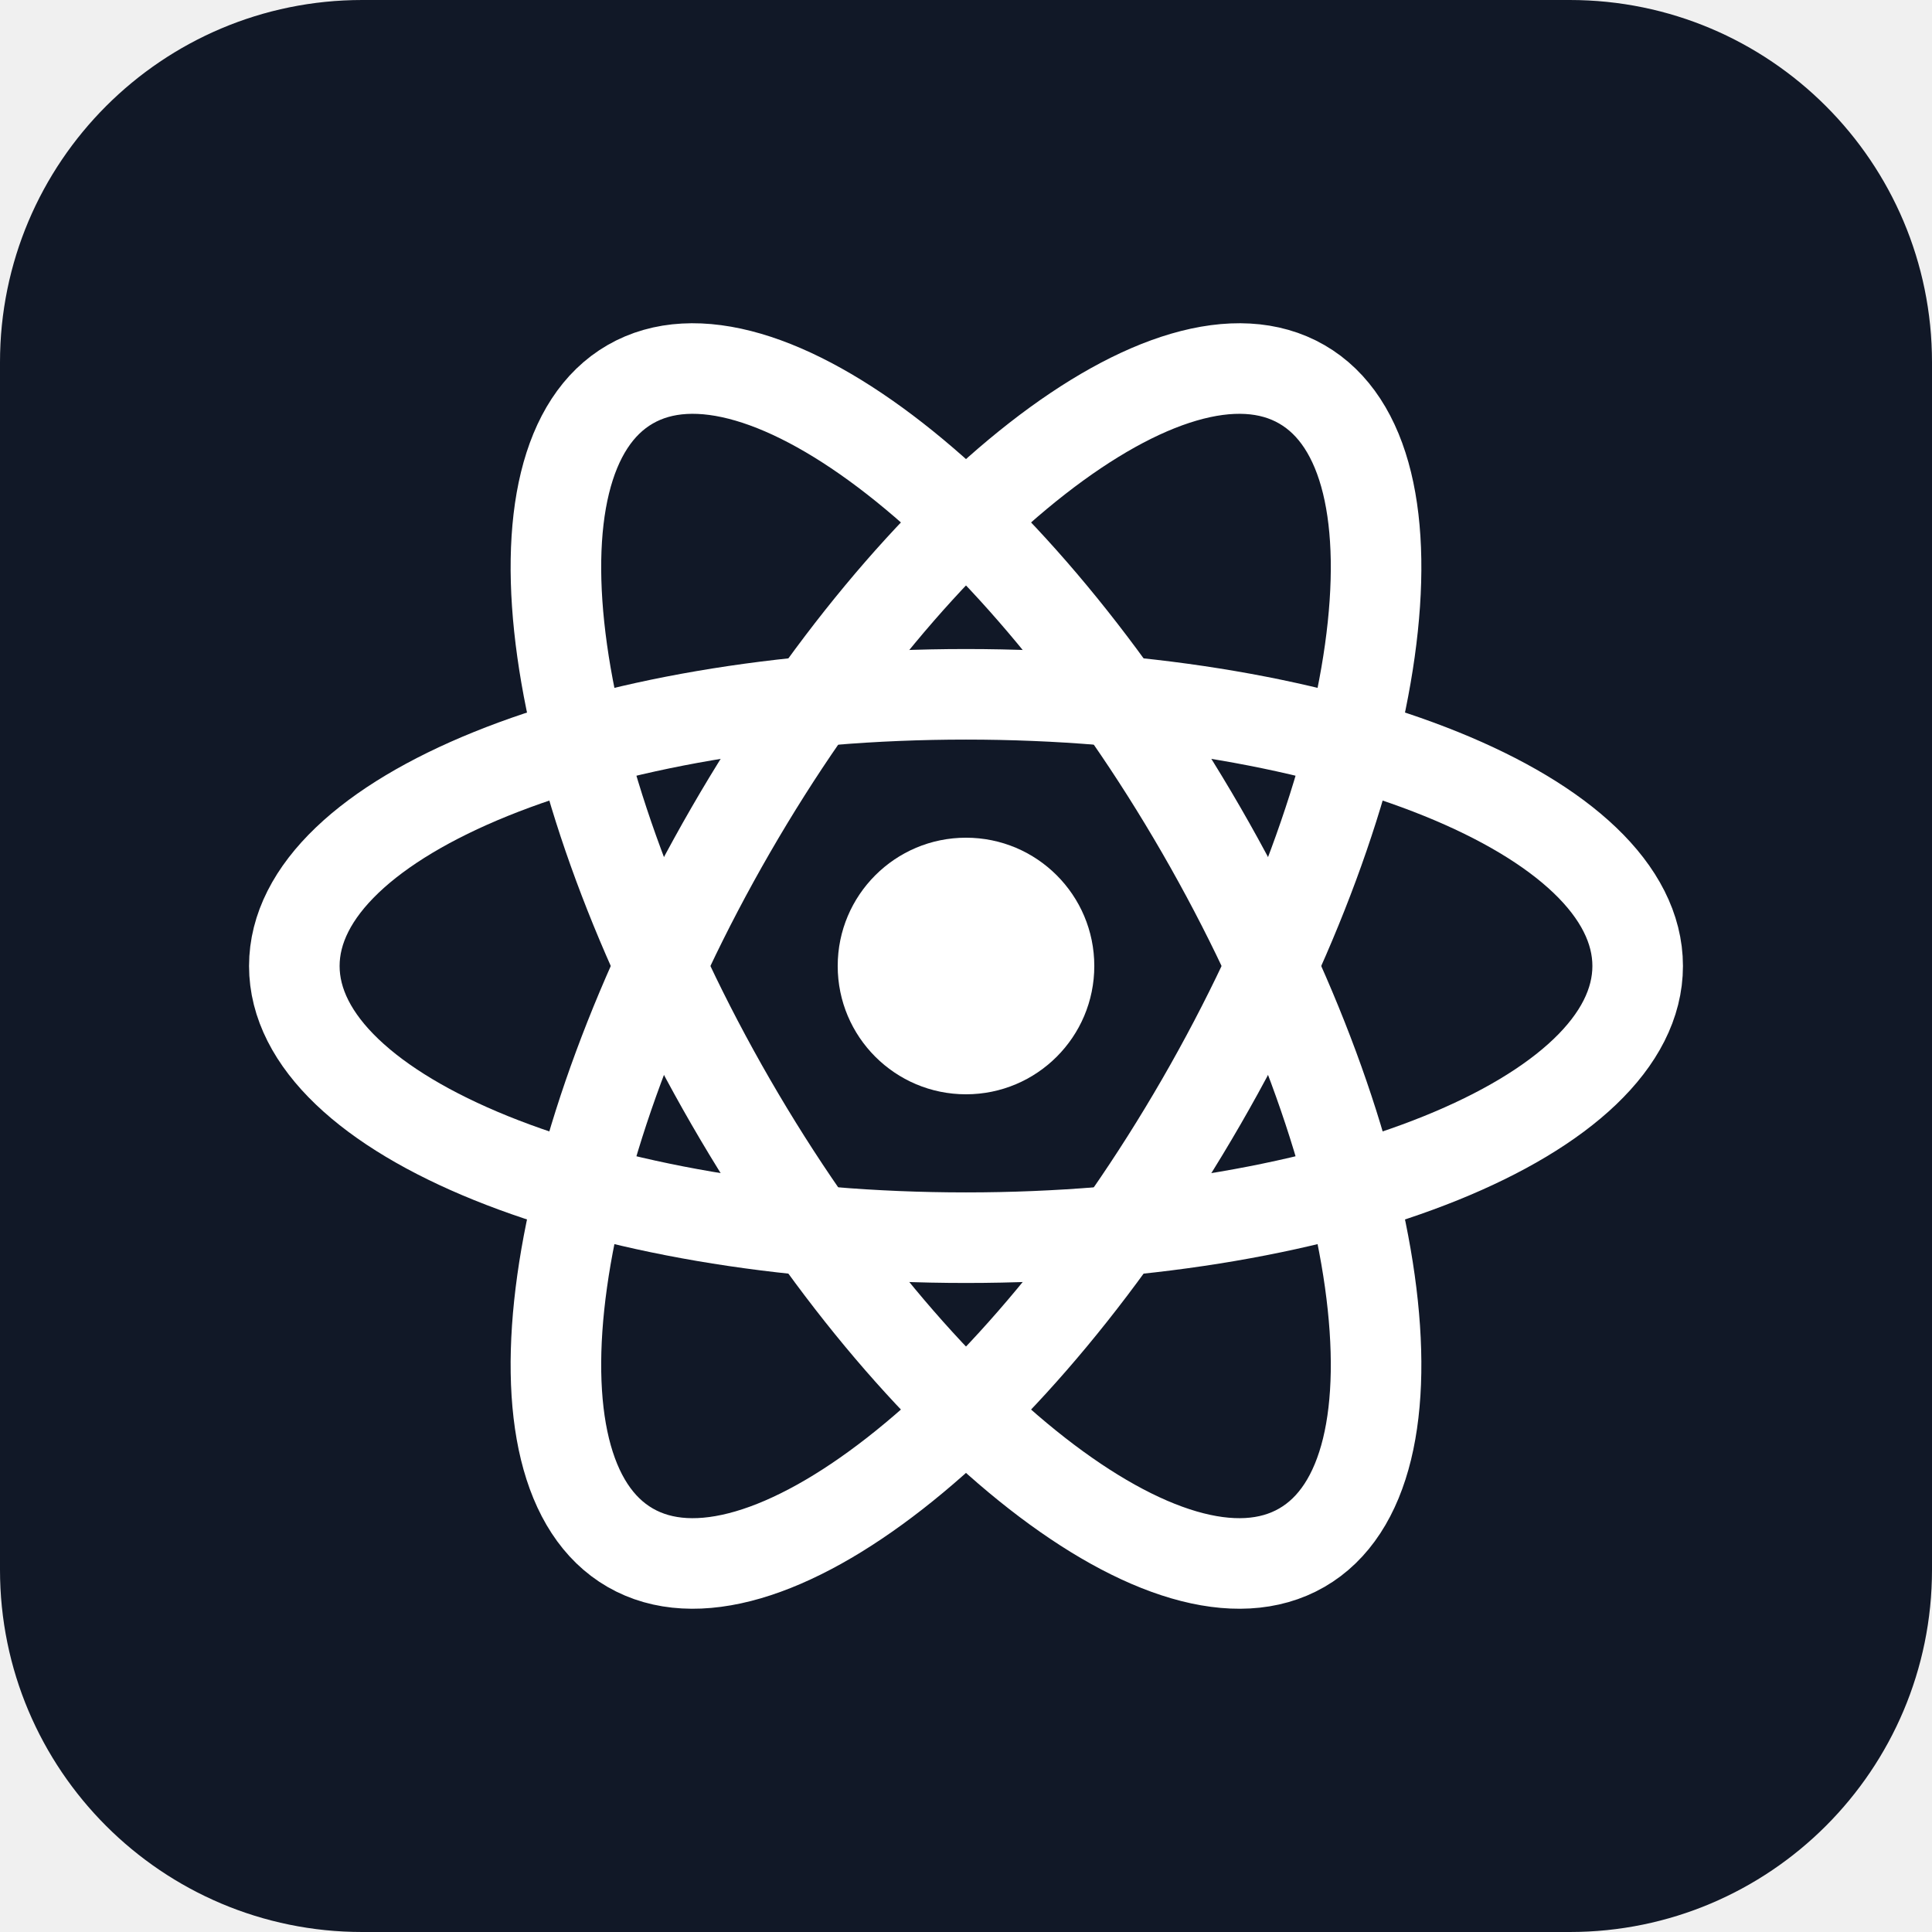
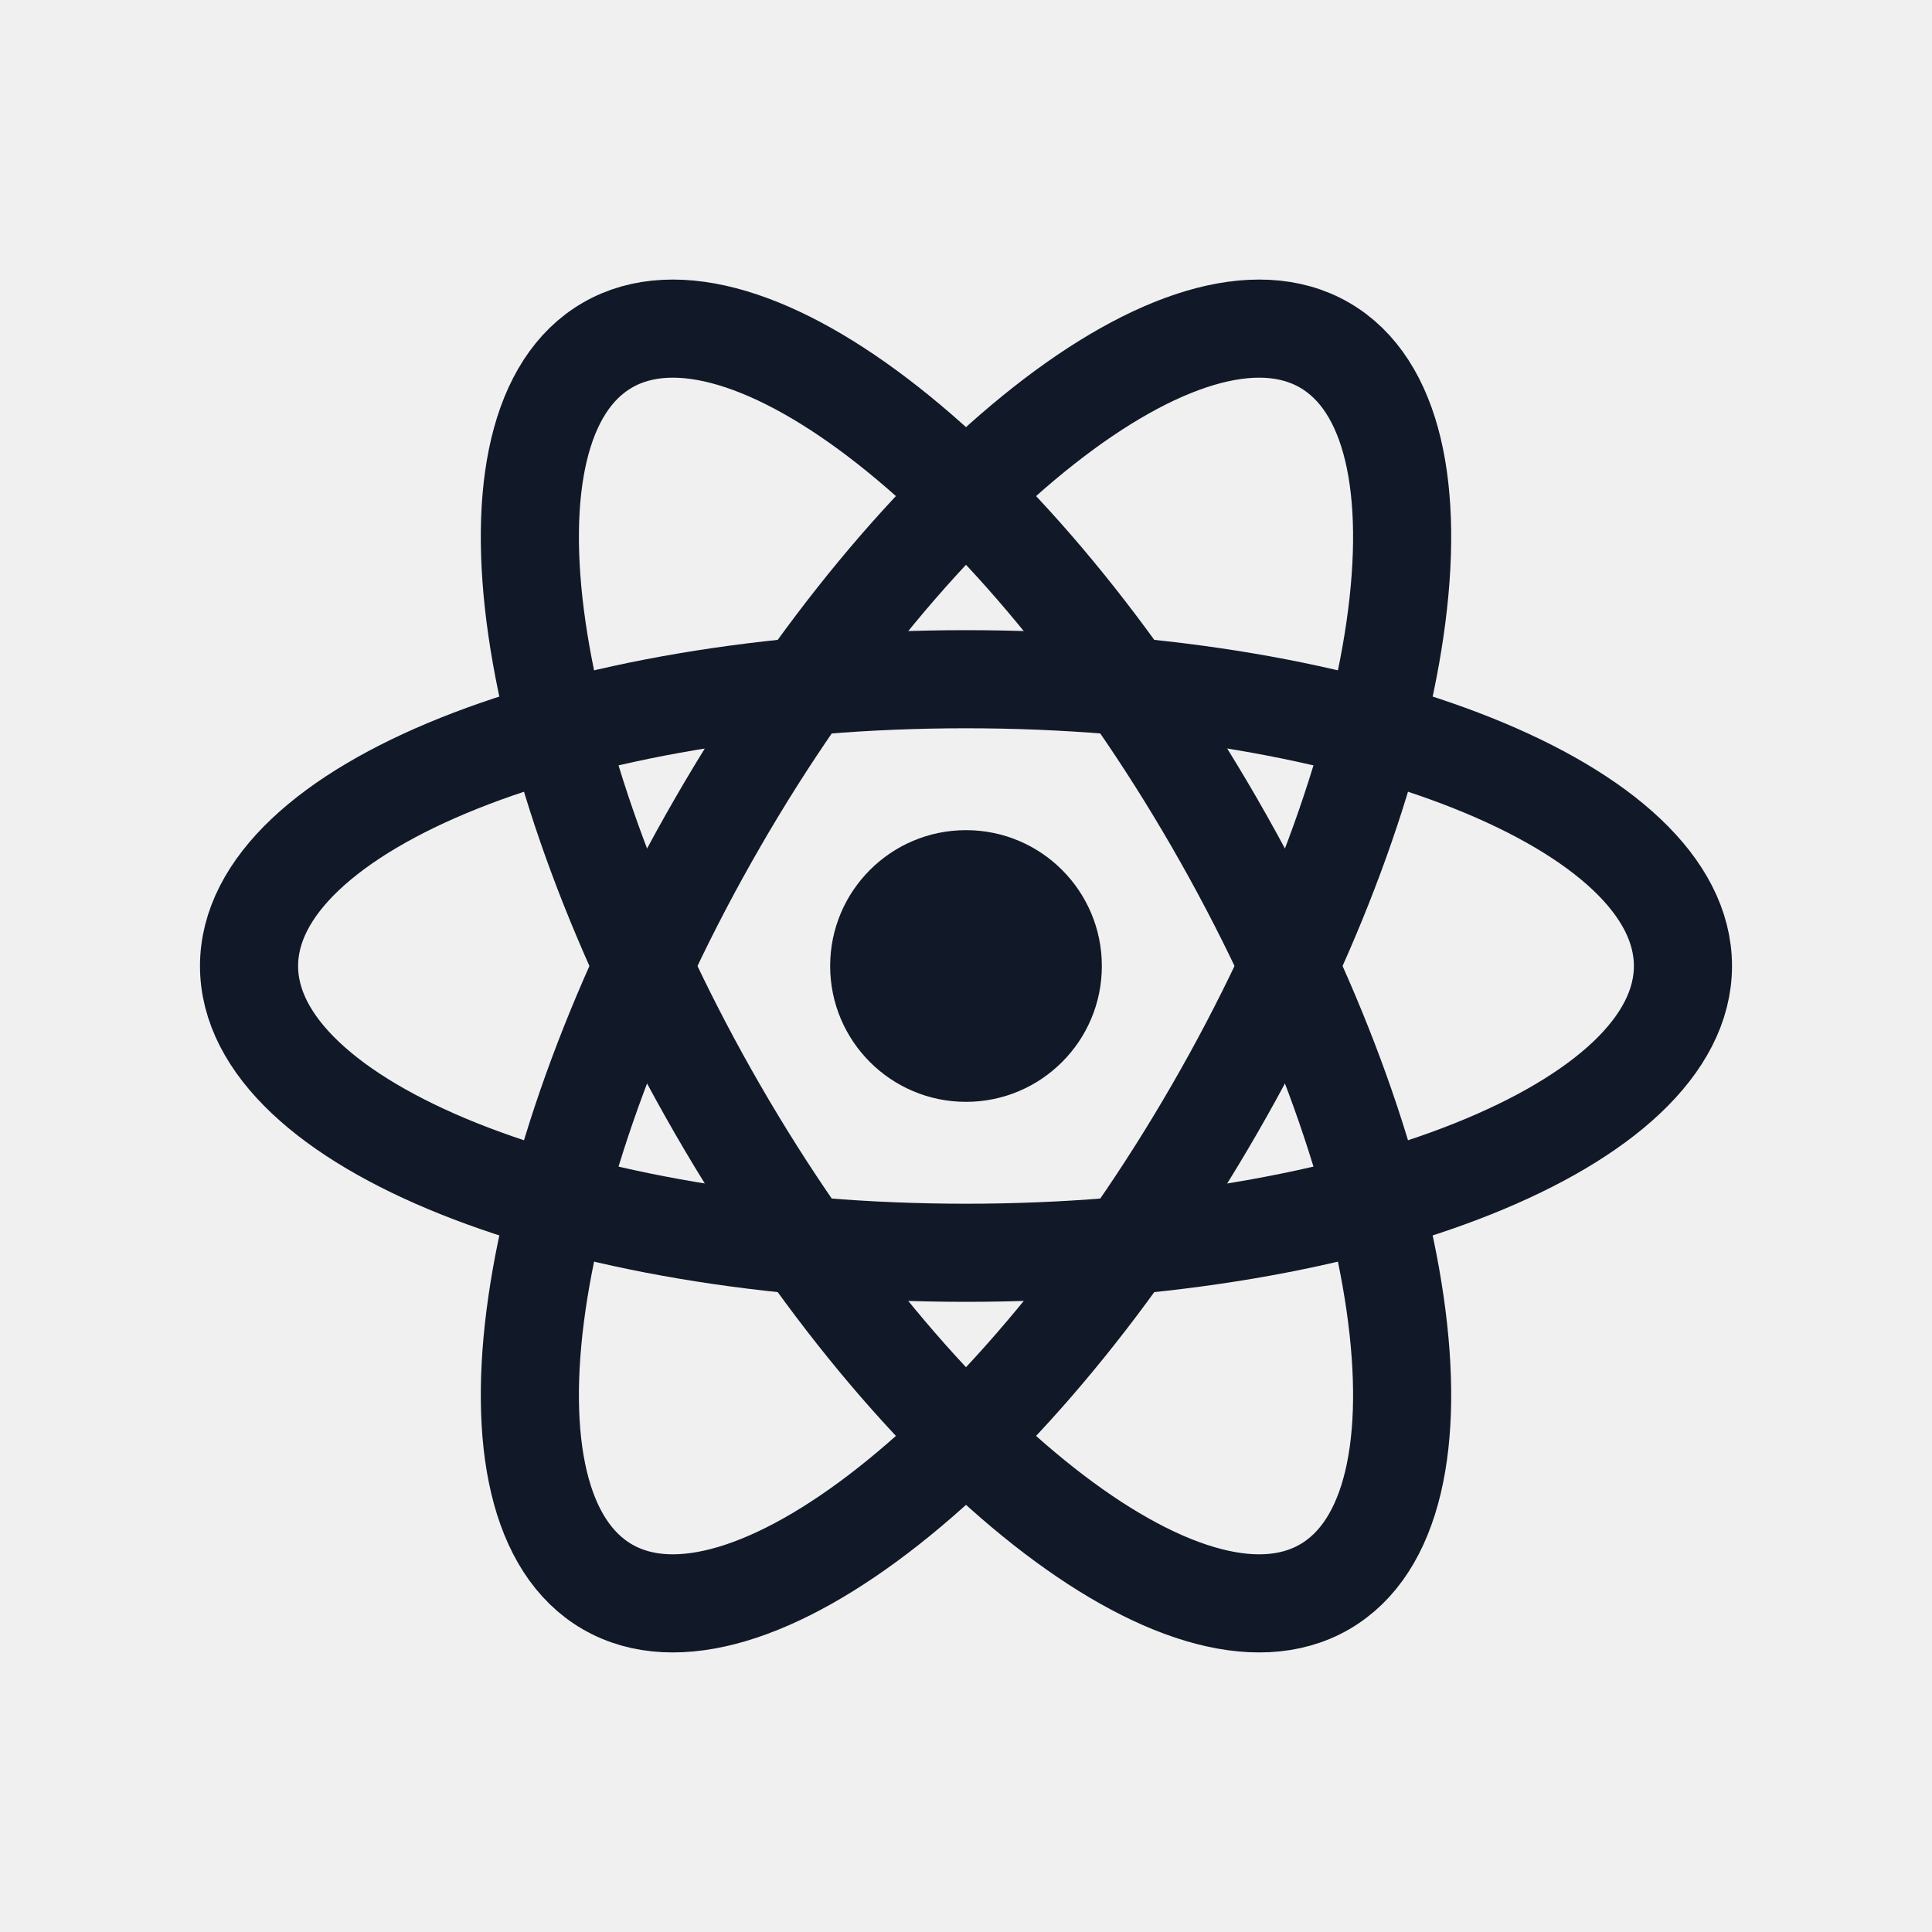
<svg xmlns="http://www.w3.org/2000/svg" width="512" height="512" viewBox="0 0 512 512">
-   <rect width="512" height="512" rx="96" fill="#111827" />
-   <g stroke="white" stroke-width="24" fill="none">
-     <ellipse cx="256" cy="256" rx="178" ry="72" />
-     <ellipse cx="256" cy="256" rx="178" ry="72" transform="rotate(60 256 256)" />
-     <ellipse cx="256" cy="256" rx="178" ry="72" transform="rotate(120 256 256)" />
+   <g stroke="#111827" stroke-width="26" fill="none">
+     <ellipse cx="256" cy="256" rx="190" ry="76" />
+     <ellipse cx="256" cy="256" rx="190" ry="76" transform="rotate(60 256 256)" />
+     <ellipse cx="256" cy="256" rx="190" ry="76" transform="rotate(120 256 256)" />
  </g>
-   <circle cx="256" cy="256" r="34" fill="white" />
+   <circle cx="256" cy="256" r="36" fill="#111827" />
</svg>
